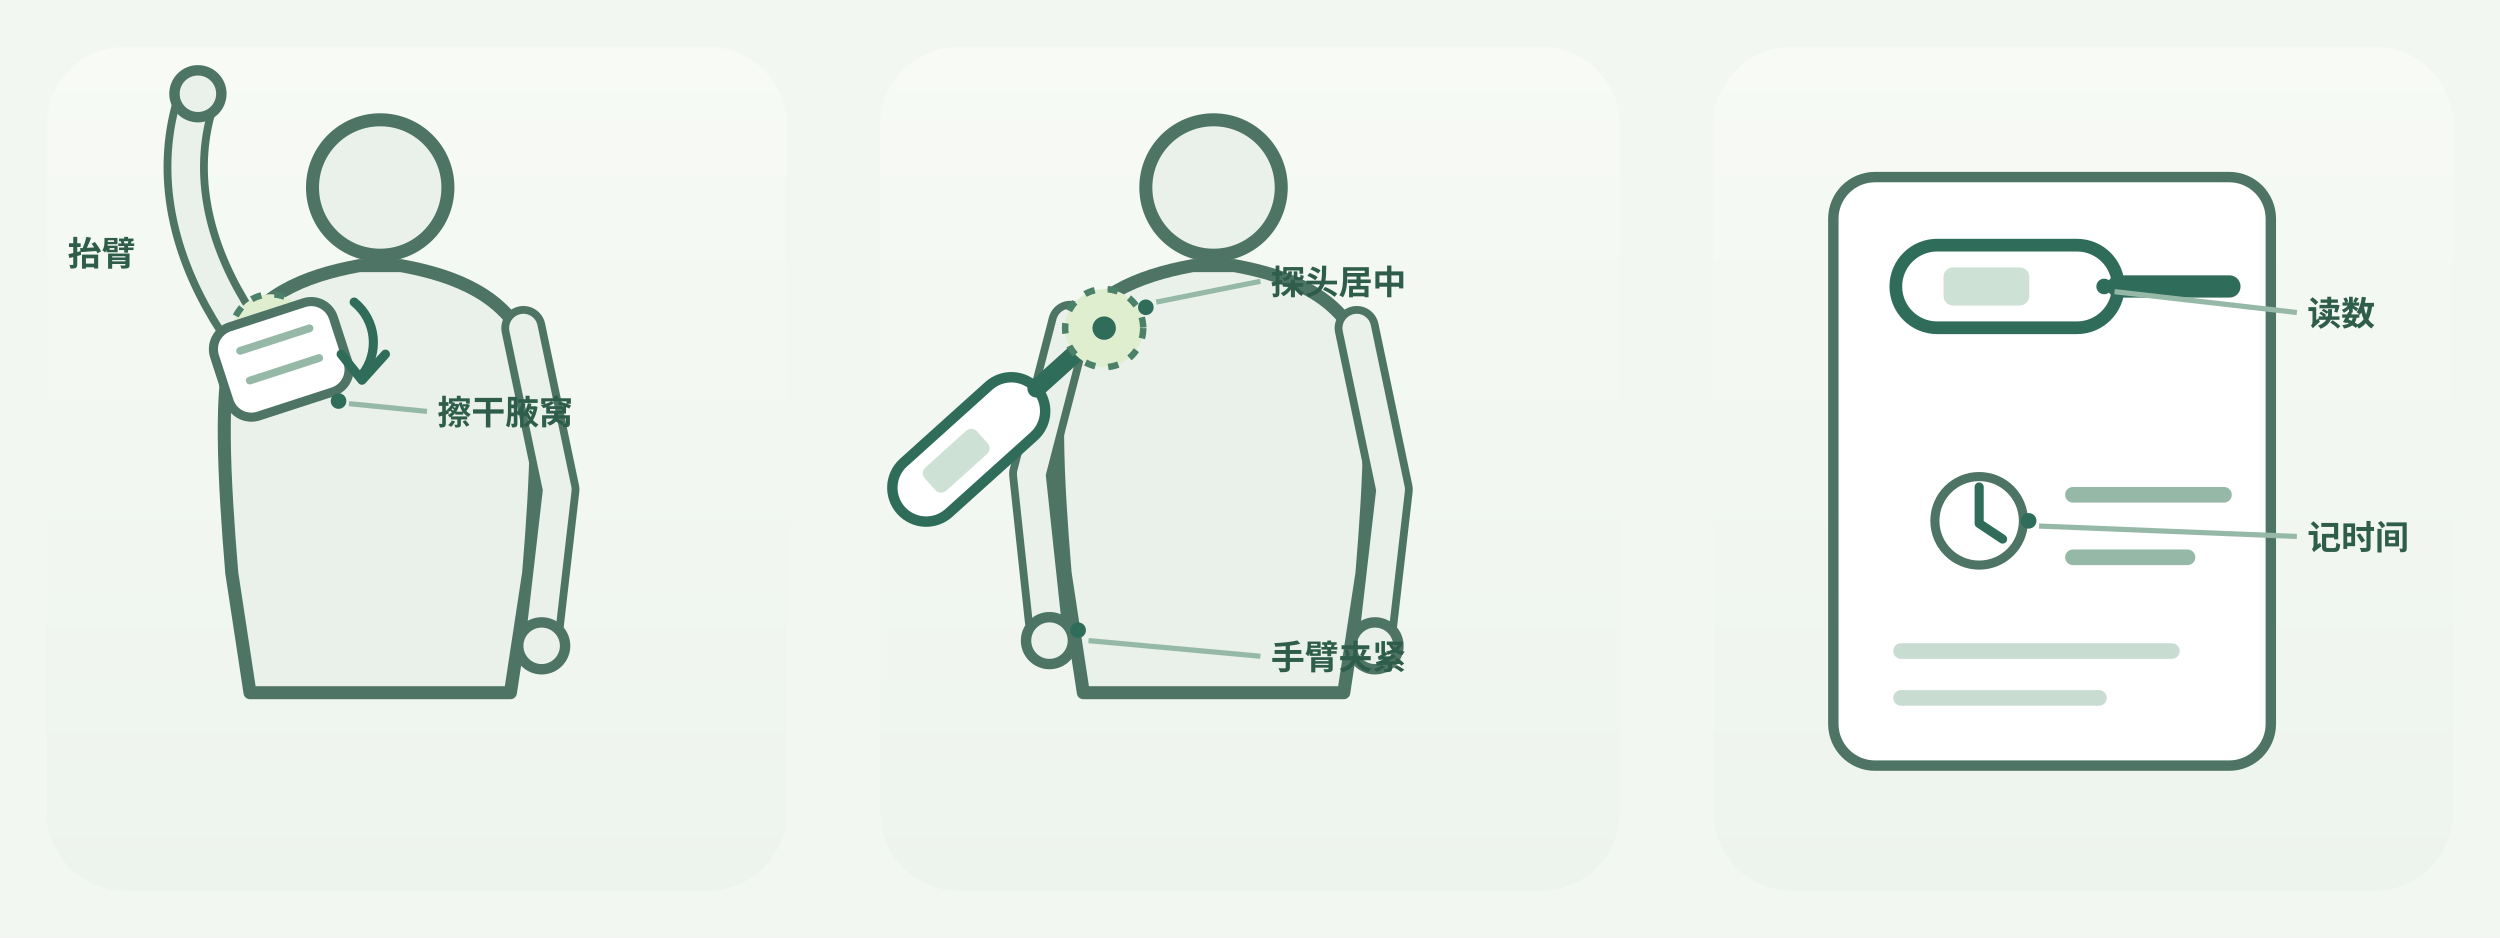
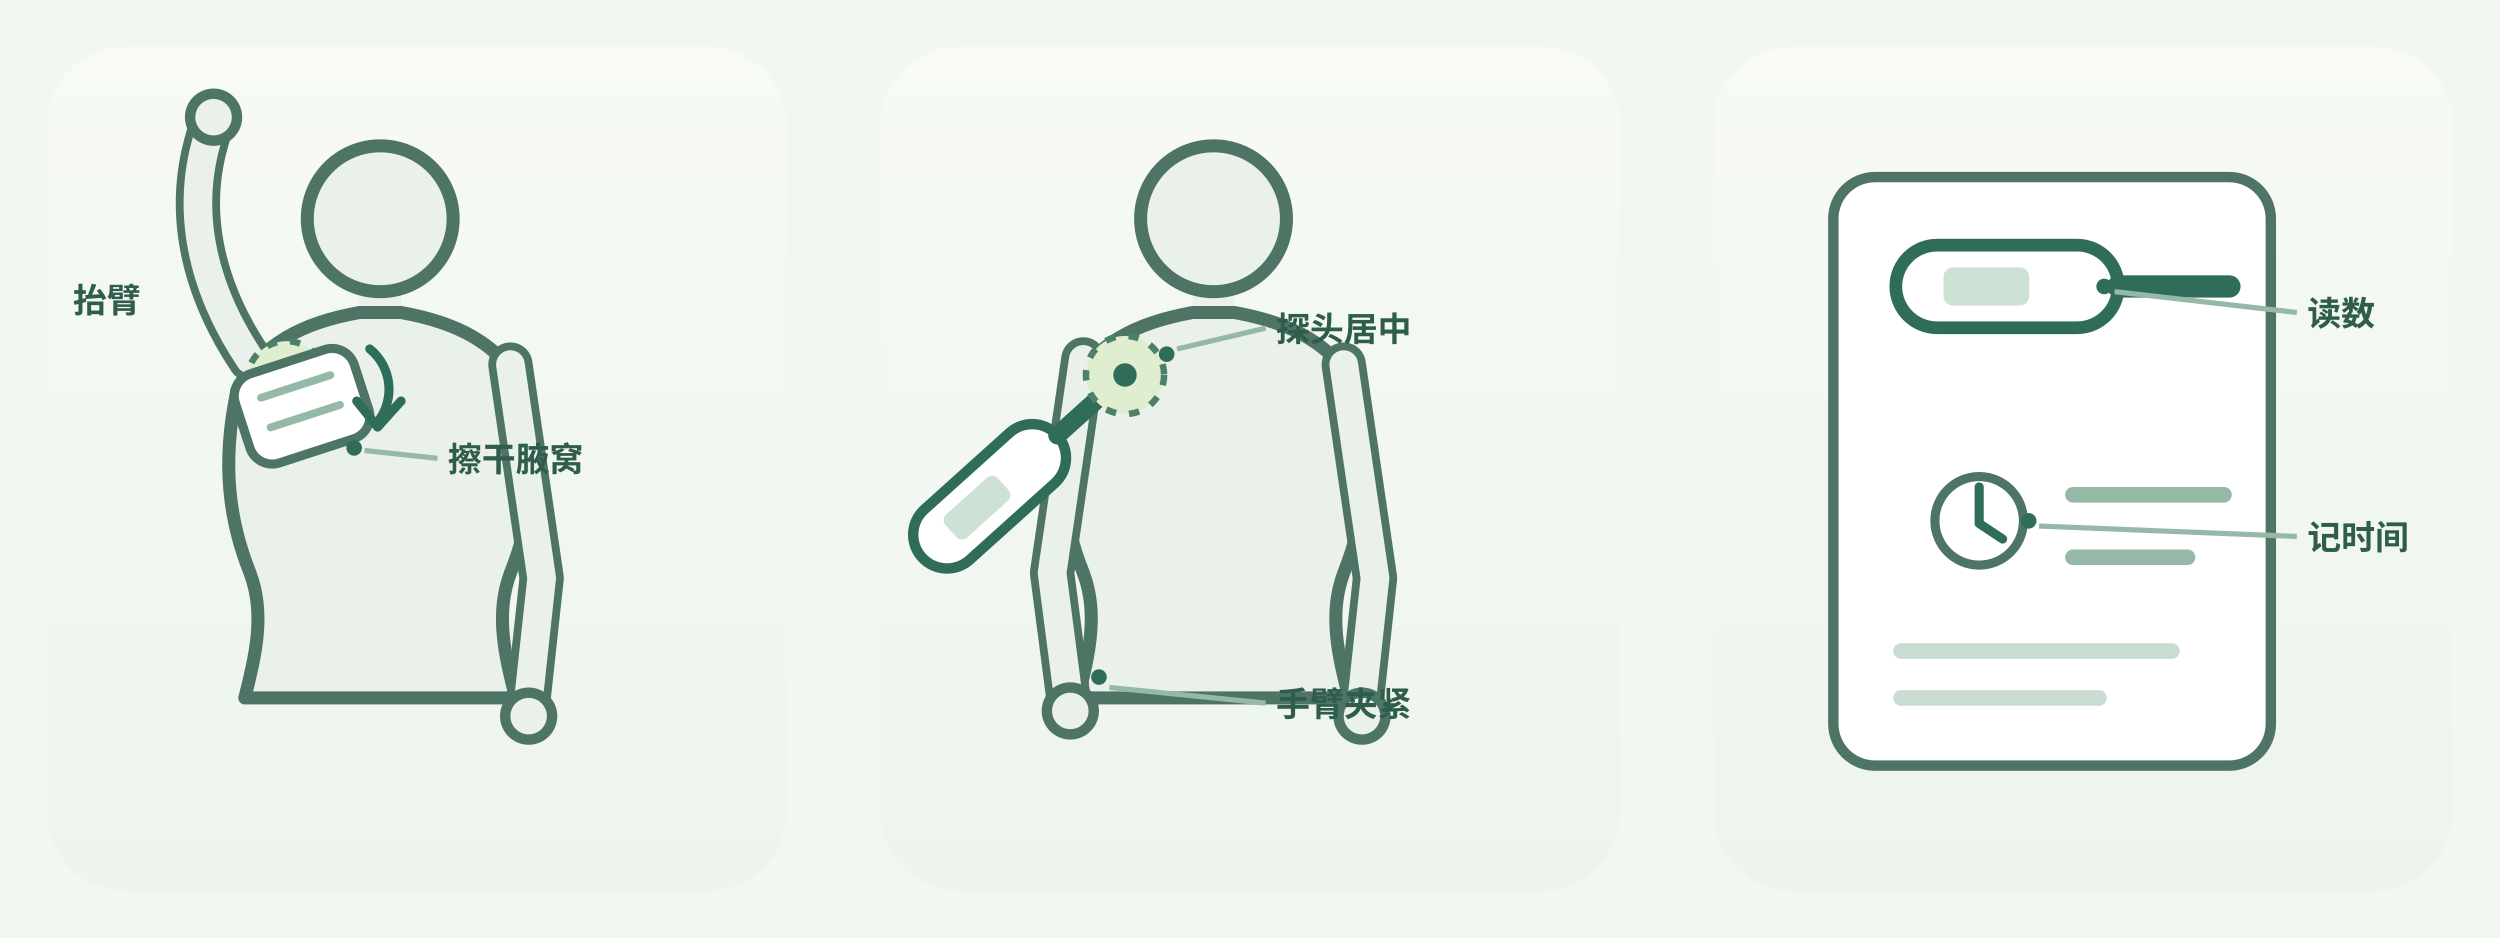
<svg xmlns="http://www.w3.org/2000/svg" viewBox="0 0 960 360" role="img" aria-labelledby="title desc">
  <view id="step-1" viewBox="0 0 320 360" />
  <view id="step-2" viewBox="320 0 320 360" />
  <view id="step-3" viewBox="640 0 320 360" />
  <defs>
    <linearGradient id="panel" x1="0" y1="0" x2="0" y2="1">
      <stop stop-color="#f7faf5" />
      <stop offset="1" stop-color="#edf4ed" />
    </linearGradient>
    <g id="thermometer" fill="none" stroke="#2f6c59" stroke-linecap="round" stroke-linejoin="round">
      <rect x="0" y="-13" width="70" height="26" rx="13" fill="#fff" stroke-width="4" />
      <rect x="15" y="-6" width="27" height="12" rx="3" fill="#cde2d5" stroke="none" />
      <path d="M70 0h35" stroke-width="7" />
    </g>
    <g id="torso">
-       <path d="M120 74 L136 74 L136 96 L120 96 Z" fill="#e9f1ea" />
-       <path d="M120 84 C98 88 80 96 72 114 C66 128 68 166 71 202 L78 248 L178 248 L185 202 C188 166 190 128 184 114 C176 96 158 88 136 84 Z" fill="#e9f1ea" stroke="#4d7465" stroke-width="5" stroke-linejoin="round" />
-       <circle cx="128" cy="54" r="26" fill="#e9f1ea" stroke="#4d7465" stroke-width="5" />
+       <path d="M120 92 L136 92 L136 116 L120 116 Z" fill="#e9f1ea" />
+       <path d="M120 102 C98 106 82 114 73 132 C67 160 70 182 78 202 C84 218 80 234 76 250 L180 250 C176 234 172 218 178 202 C186 182 189 160 183 132 C174 114 158 106 136 102 Z" fill="#e9f1ea" stroke="#4d7465" stroke-width="5" stroke-linejoin="round" />
+       <circle cx="128" cy="66" r="28" fill="#e9f1ea" stroke="#4d7465" stroke-width="5" />
    </g>
    <g id="spot">
      <circle r="15" fill="#dfeecf" stroke="#4b8069" stroke-width="2.5" stroke-dasharray="4 5" />
      <circle r="4.5" fill="#2f6c59" />
    </g>
  </defs>
  <rect width="960" height="360" fill="#f3f7f1" />
  <g aria-label="抬起手臂，擦干腋窝" transform="translate(18 18)">
    <rect width="284" height="324" rx="30" fill="url(#panel)" />
    <use href="#torso" />
-     <path d="M183 108 L196 170 L190 222" fill="none" stroke="#4d7465" stroke-width="17" stroke-linecap="round" stroke-linejoin="round" />
-     <path d="M183 108 L196 170 L190 222" fill="none" stroke="#e9f1ea" stroke-width="11" stroke-linecap="round" stroke-linejoin="round" />
-     <circle cx="190" cy="230" r="9" fill="#e9f1ea" stroke="#4d7465" stroke-width="4" />
-     <path d="M73 106 C56 80 49 52 56 25" fill="none" stroke="#4d7465" stroke-width="17" stroke-linecap="round" />
-     <path d="M73 106 C56 80 49 52 56 25" fill="none" stroke="#e9f1ea" stroke-width="11" stroke-linecap="round" />
-     <circle cx="58" cy="18" r="9" fill="#e9f1ea" stroke="#4d7465" stroke-width="4" />
-     <use href="#spot" transform="translate(86 110)" />
-     <g transform="rotate(-18 90 120)">
-       <rect x="66" y="102" width="48" height="36" rx="9" fill="#fff" stroke="#4d7465" stroke-width="3.5" />
-       <path d="M76 112h28M76 124h28" stroke="#96b9a7" stroke-width="3" stroke-linecap="round" />
+     <path d="M178 122 L190 204 L185 250" fill="none" stroke="#4d7465" stroke-width="17" stroke-linecap="round" stroke-linejoin="round" />
+     <path d="M178 122 L190 204 L185 250" fill="none" stroke="#e9f1ea" stroke-width="11" stroke-linecap="round" stroke-linejoin="round" />
+     <circle cx="185" cy="257" r="9" fill="#e9f1ea" stroke="#4d7465" stroke-width="4" />
+     <path d="M78 120 C62 96 52 66 62 34" fill="none" stroke="#4d7465" stroke-width="17" stroke-linecap="round" />
+     <path d="M78 120 C62 96 52 66 62 34" fill="none" stroke="#e9f1ea" stroke-width="11" stroke-linecap="round" />
+     <circle cx="64" cy="27" r="9" fill="#e9f1ea" stroke="#4d7465" stroke-width="4" />
+     <use href="#spot" transform="translate(92 128)" />
+     <g transform="rotate(-18 98 138)">
+       <rect x="74" y="120" width="48" height="36" rx="9" fill="#fff" stroke="#4d7465" stroke-width="3.5" />
+       <path d="M84 130h28M84 142h28" stroke="#96b9a7" stroke-width="3" stroke-linecap="round" />
    </g>
-     <path d="M118 98 A20 20 0 0 1 121 126" fill="none" stroke="#2f6c59" stroke-width="3.5" stroke-linecap="round" />
-     <path d="M113 118 L121 128 L130 118" fill="none" stroke="#2f6c59" stroke-width="3.5" stroke-linecap="round" stroke-linejoin="round" />
-     <text x="8" y="84" font-family="sans-serif" font-size="13" font-weight="600" fill="#2f5d4c">抬臂</text>
-     <circle cx="112" cy="136" r="3" fill="#2f6c59" />
-     <path d="M116 137 L146 140" stroke="#96b9a7" stroke-width="2" />
-     <text x="150" y="145" font-family="sans-serif" font-size="13" font-weight="600" fill="#2f5d4c">擦干腋窝</text>
+     <path d="M124 116 A20 20 0 0 1 127 144" fill="none" stroke="#2f6c59" stroke-width="3.5" stroke-linecap="round" />
+     <path d="M119 136 L127 146 L136 136" fill="none" stroke="#2f6c59" stroke-width="3.5" stroke-linecap="round" stroke-linejoin="round" />
+     <text x="10" y="102" font-family="sans-serif" font-size="13" font-weight="600" fill="#2f5d4c">抬臂</text>
+     <circle cx="118" cy="154" r="3" fill="#2f6c59" />
+     <path d="M122 155 L150 158" stroke="#96b9a7" stroke-width="2" />
+     <text x="154" y="163" font-family="sans-serif" font-size="13" font-weight="600" fill="#2f5d4c">擦干腋窝</text>
  </g>
  <g aria-label="探头放在腋窝中央，手臂夹紧" transform="translate(338 18)">
    <rect width="284" height="324" rx="30" fill="url(#panel)" />
    <use href="#torso" />
-     <path d="M183 108 L196 170 L190 222" fill="none" stroke="#4d7465" stroke-width="17" stroke-linecap="round" stroke-linejoin="round" />
-     <path d="M183 108 L196 170 L190 222" fill="none" stroke="#e9f1ea" stroke-width="11" stroke-linecap="round" stroke-linejoin="round" />
-     <circle cx="190" cy="230" r="9" fill="#e9f1ea" stroke="#4d7465" stroke-width="4" />
-     <path d="M73 106 L58 164 L64 220" fill="none" stroke="#4d7465" stroke-width="17" stroke-linecap="round" stroke-linejoin="round" />
-     <path d="M73 106 L58 164 L64 220" fill="none" stroke="#e9f1ea" stroke-width="11" stroke-linecap="round" stroke-linejoin="round" />
-     <circle cx="65" cy="228" r="9" fill="#e9f1ea" stroke="#4d7465" stroke-width="4" />
-     <use href="#thermometer" transform="translate(8 178) rotate(-42)" />
-     <use href="#spot" transform="translate(86 108)" />
-     <circle cx="102" cy="100" r="3" fill="#2f6c59" />
-     <path d="M106 98 L146 90" stroke="#96b9a7" stroke-width="2" />
-     <text x="150" y="95" font-family="sans-serif" font-size="13" font-weight="600" fill="#2f5d4c">探头居中</text>
-     <circle cx="76" cy="224" r="3" fill="#2f6c59" />
-     <path d="M80 228 L146 234" stroke="#96b9a7" stroke-width="2" />
-     <text x="150" y="239" font-family="sans-serif" font-size="13" font-weight="600" fill="#2f5d4c">手臂夹紧</text>
+     <path d="M178 122 L190 204 L185 250" fill="none" stroke="#4d7465" stroke-width="17" stroke-linecap="round" stroke-linejoin="round" />
+     <path d="M178 122 L190 204 L185 250" fill="none" stroke="#e9f1ea" stroke-width="11" stroke-linecap="round" stroke-linejoin="round" />
+     <circle cx="185" cy="257" r="9" fill="#e9f1ea" stroke="#4d7465" stroke-width="4" />
+     <path d="M78 120 L66 202 L72 248" fill="none" stroke="#4d7465" stroke-width="17" stroke-linecap="round" stroke-linejoin="round" />
+     <path d="M78 120 L66 202 L72 248" fill="none" stroke="#e9f1ea" stroke-width="11" stroke-linecap="round" stroke-linejoin="round" />
+     <circle cx="73" cy="255" r="9" fill="#e9f1ea" stroke="#4d7465" stroke-width="4" />
+     <use href="#thermometer" transform="translate(16 196) rotate(-42)" />
+     <use href="#spot" transform="translate(94 126)" />
+     <circle cx="110" cy="118" r="3" fill="#2f6c59" />
+     <path d="M114 116 L148 108" stroke="#96b9a7" stroke-width="2" />
+     <text x="152" y="113" font-family="sans-serif" font-size="13" font-weight="600" fill="#2f5d4c">探头居中</text>
+     <circle cx="84" cy="242" r="3" fill="#2f6c59" />
+     <path d="M88 246 L148 252" stroke="#96b9a7" stroke-width="2" />
+     <text x="152" y="257" font-family="sans-serif" font-size="13" font-weight="600" fill="#2f5d4c">手臂夹紧</text>
  </g>
  <g aria-label="读数并记录时间" transform="translate(658 18)">
    <rect width="284" height="324" rx="30" fill="url(#panel)" />
    <rect x="46" y="50" width="168" height="226" rx="16" fill="#fff" stroke="#4d7465" stroke-width="4" />
    <use href="#thermometer" transform="translate(70 92) scale(1.22)" />
    <circle cx="102" cy="182" r="17" fill="#fff" stroke="#4d7465" stroke-width="3.5" />
    <path d="M102 169v14l9 6" fill="none" stroke="#2f6c59" stroke-width="3.5" stroke-linecap="round" stroke-linejoin="round" />
    <path d="M138 172h58M138 196h44" stroke="#96b9a7" stroke-width="6" stroke-linecap="round" />
    <path d="M72 232h104M72 250h76" stroke="#c9dcd2" stroke-width="6" stroke-linecap="round" />
    <circle cx="150" cy="92" r="3" fill="#2f6c59" />
    <path d="M154 94 L224 102" stroke="#96b9a7" stroke-width="2" />
    <text x="228" y="107" font-family="sans-serif" font-size="13" font-weight="600" fill="#2f5d4c">读数</text>
    <circle cx="121" cy="182" r="3" fill="#2f6c59" />
    <path d="M125 184 L224 188" stroke="#96b9a7" stroke-width="2" />
    <text x="228" y="193" font-family="sans-serif" font-size="13" font-weight="600" fill="#2f5d4c">记时间</text>
  </g>
</svg>
